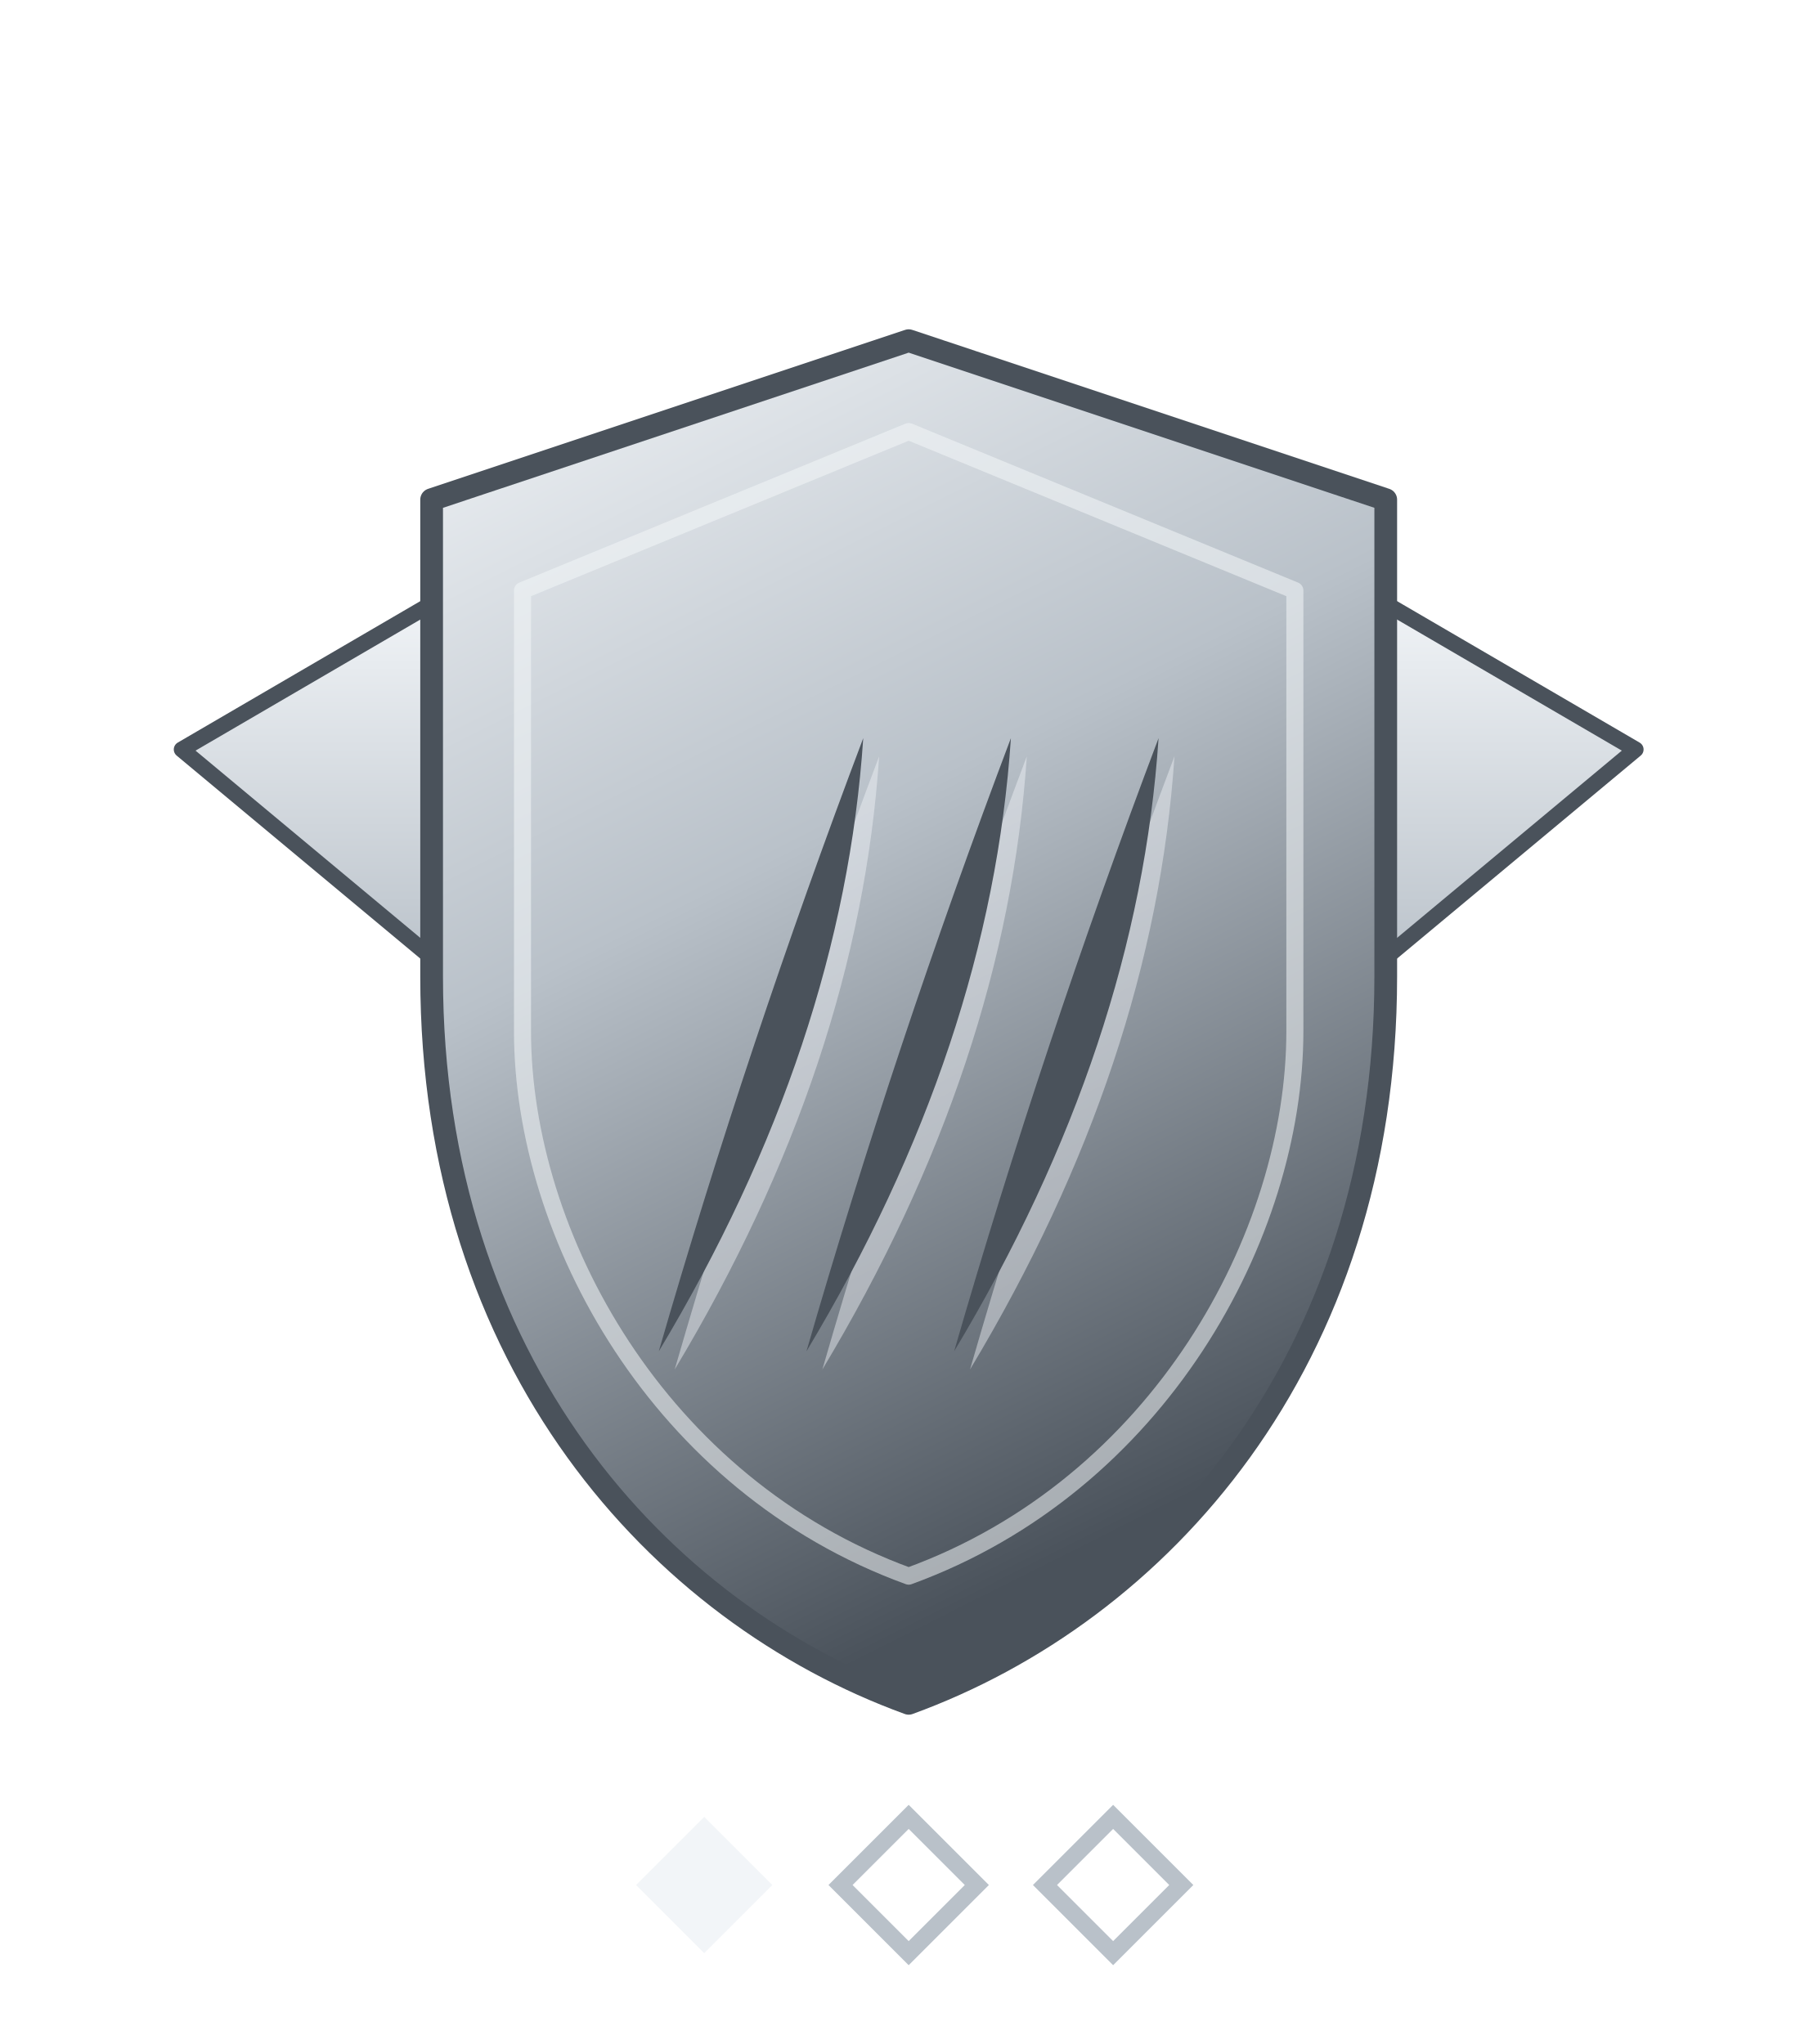
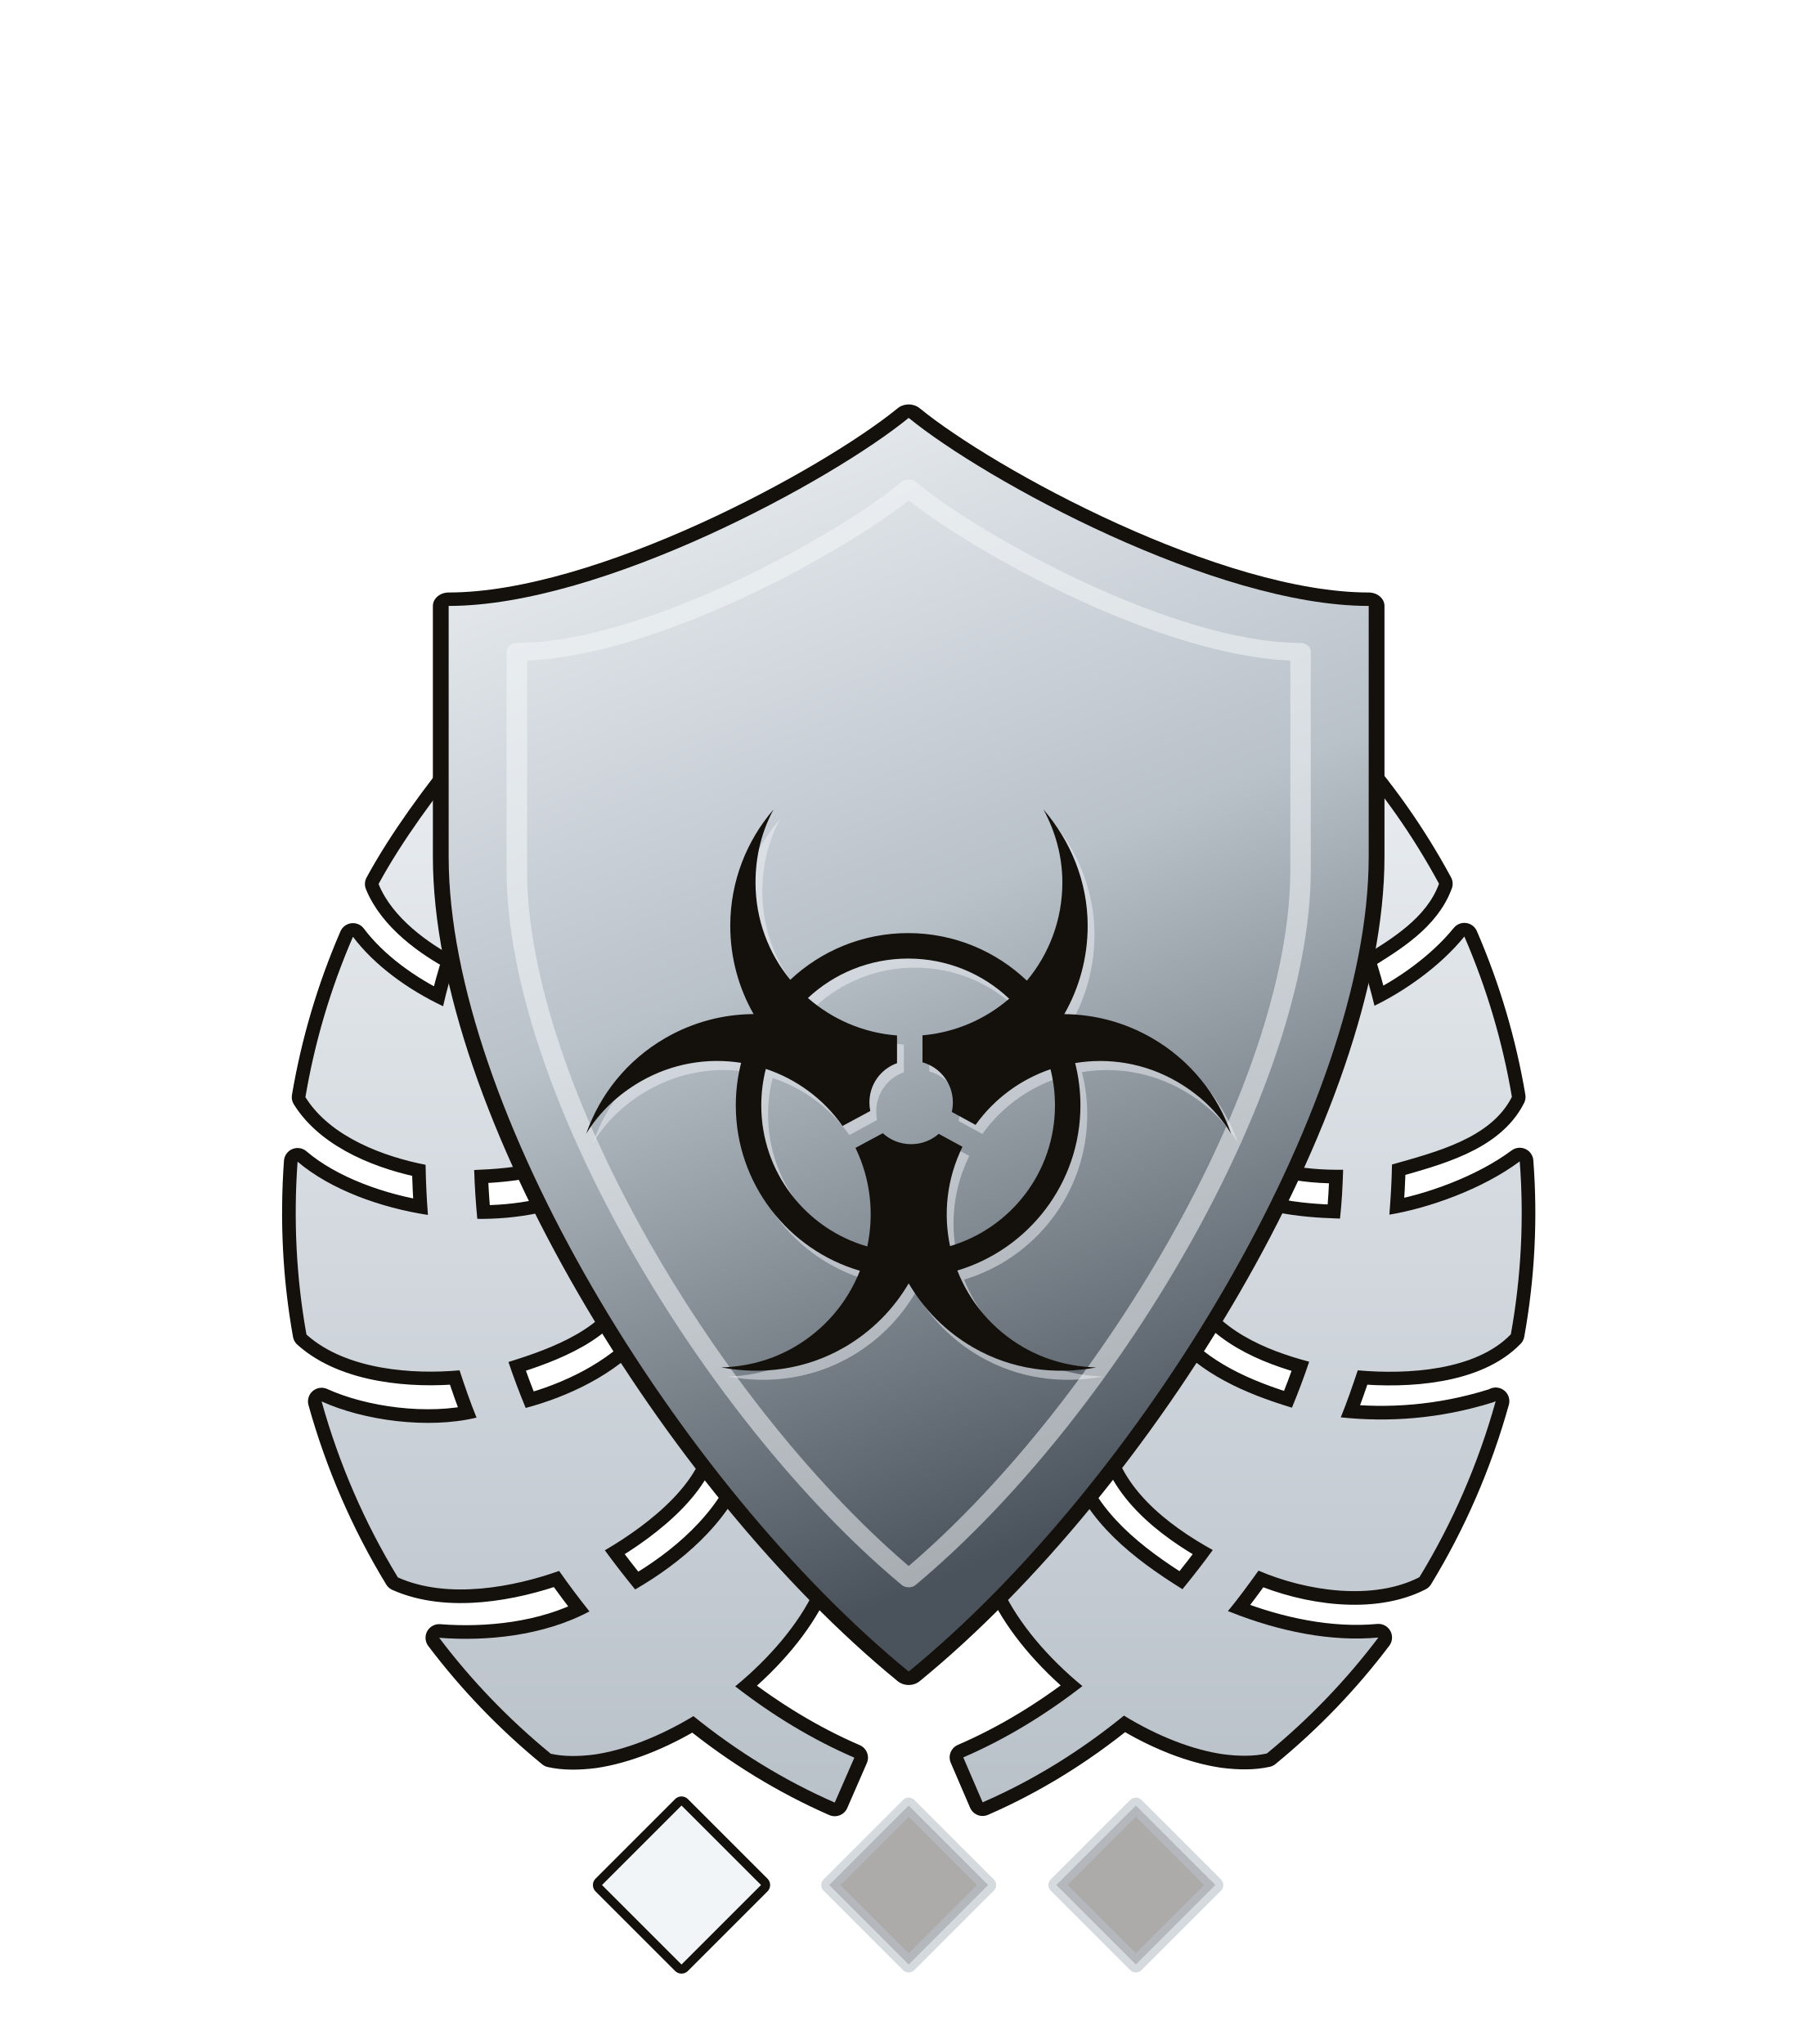
<svg xmlns="http://www.w3.org/2000/svg" viewBox="0 0 160 180" width="160" height="180" role="img" aria-label="Silver III">
  <defs>
-     <linearGradient id="msilver0" x1="0" y1="0" x2="0.35" y2="1">
+     <linearGradient id="msilver0" x1="0" y1="0" x2="0.3" y2="1">
      <stop offset="0" stop-color="#f2f5f8" />
-       <stop offset="0.45" stop-color="#b9c1c9" />
+       <stop offset="0.5" stop-color="#b9c1c9" />
      <stop offset="1" stop-color="#4a525b" />
    </linearGradient>
    <linearGradient id="wsilver0" x1="0" y1="0" x2="0" y2="1">
      <stop offset="0" stop-color="#f2f5f8" />
      <stop offset="1" stop-color="#b9c1c9" />
    </linearGradient>
-     <radialGradient id="hsilver0" cx="0.5" cy="0.48" r="0.5">
-       <stop offset="0.55" stop-color="#b9c1c9" stop-opacity="0.55" />
+     <radialGradient id="rsilver0" cx="0.5" cy="0.5" r="0.5">
+       <stop offset="0.35" stop-color="#f2f5f8" />
+       <stop offset="1" stop-color="#b9c1c9" />
+     </radialGradient>
+     <radialGradient id="hsilver0" cx="0.5" cy="0.5" r="0.5">
+       <stop offset="0.2" stop-color="#b9c1c9" stop-opacity="0.6" />
      <stop offset="1" stop-color="#b9c1c9" stop-opacity="0" />
    </radialGradient>
  </defs>
-   <polygon points="40,52 16,66 40,86" fill="url(#wsilver0)" stroke="#4a525b" stroke-width="1.4" stroke-linejoin="round" />
-   <polygon points="120,52 144,66 120,86" fill="url(#wsilver0)" stroke="#4a525b" stroke-width="1.4" stroke-linejoin="round" />
-   <path d="M80 30 L122 44 V86 C122 120 102 142 80 150 C58 142 38 120 38 86 V44 Z" fill="url(#msilver0)" stroke="#4a525b" stroke-width="2" stroke-linejoin="round" />
-   <path d="M80 38 L114 52 V90.8 C114 108.8 102 130.8 80 138.8 C58 130.8 46 108.8 46 90.8 V52 Z" fill="none" stroke="#f2f5f8" stroke-opacity="0.55" stroke-width="1.5" stroke-linejoin="round" />
-   <path d="M76 65 Q74.2 92 58 119 Q65.8 92 76 65 Z" fill="#f2f5f8" fill-opacity="0.45" transform="translate(1.4 1.6)" />
-   <path d="M76 65 Q74.2 92 58 119 Q65.8 92 76 65 Z" fill="#4a525b" />
-   <path d="M89 65 Q87.2 92 71 119 Q78.8 92 89 65 Z" fill="#f2f5f8" fill-opacity="0.45" transform="translate(1.4 1.6)" />
-   <path d="M89 65 Q87.2 92 71 119 Q78.8 92 89 65 Z" fill="#4a525b" />
-   <path d="M102 65 Q100.2 92 84 119 Q91.8 92 102 65 Z" fill="#f2f5f8" fill-opacity="0.45" transform="translate(1.4 1.6)" />
-   <path d="M102 65 Q100.2 92 84 119 Q91.8 92 102 65 Z" fill="#4a525b" />
-   <polygon points="62,160 68,166 62,172 56,166" fill="#f2f5f8" />
-   <polygon points="80,160 86,166 80,172 74,166" fill="none" stroke="#b9c1c9" stroke-width="1.5" />
-   <polygon points="98,160 104,166 98,172 92,166" fill="none" stroke="#b9c1c9" stroke-width="1.5" />
+   <path transform="translate(80 104) scale(0.23 0.23) translate(-256 -256)" d="M234.7 18.05c-21 .2-38.8 2.5-62 10.2-4.1 2-8.2 4.1-12.2 6.2.8 5.26 3.2 10.77 5.5 14.7-4.9 4.2-9.6 8.4-14.1 12.8-3.7-5.5-6.6-11.4-8.3-17.4-14.2 9.2-27.7 19.6-40.1 31.4 1.9 9.5 9.2 18.21 15.2 24.15-3.7 5.2-7.2 10.4-10.5 15.7-8.22-7.2-15.12-15.5-19.32-24.65C74.97 108.1 61.92 126 53.08 142.3c5.29 13 19.01 22.7 29.8 28.4-2 6.1-3.7 12.2-5.1 18.4-13.5-6.4-26.3-15.7-34.5-26.6-8.7 20.1-14.7 40.7-18.2 61.4 9.63 15.5 30.57 22.9 46 25.9.1 6.4.4 12.8.9 19.2-17.79-2.7-37.26-9.6-49.9-20.4-1.6 22.3-.5 44.5 3.4 66.2 15.25 13.7 41.14 15.3 58.6 13.7 2 6.1 4.1 12.2 6.5 18.1-18.61 4.5-43.29 1.1-59.3-6.2 6.6 23.7 16.4 46.4 29.2 67.4 19.33 8.6 44.52 3.6 61.72-2.5 3.7 5.3 7.6 10.5 11.6 15.5-17.8 9.5-39.9 11.5-57.52 10.1 12.3 16.3 26.62 31.2 42.72 44.4 4.9 1.1 10.5 1.1 16.7.3 11.7-1.7 25.2-7 37.9-14.7 16.7 13.5 34.9 24.7 54.1 33.1l7.5-17.2c-16-6.9-31.3-16.2-45.6-27.3 13.3-10.9 24.3-24 30.2-36.5 4.7-9.7 6.3-18.4 4.5-26.3-10.7-5.7-20.6-12.5-29.5-20.3-7.8 20.8-26.4 36.1-43.5 46-4-4.9-7.9-9.9-11.6-15 16.8-9.8 39.9-27.5 39.1-47.1-8.9-10.3-16.6-21.8-22.9-34.1-12 14-30.7 22.5-46.5 26.7-2.4-5.8-4.6-11.6-6.6-17.6 16.8-5.2 37.9-13 44.1-29.7-4.3-11.5-7.5-23.6-9.7-36-13.8 8.4-32 11.1-46.32 10.9-.6-6.2-1-12.4-1.2-18.7 15.52-.6 33.92-2.5 44.92-14.3-.8-12.6-.5-25.5.9-38.5-13.4 2.8-29 .3-40.42-3.2 1.3-6 2.9-12.1 4.8-18.1 12.82 3.2 27.12 6.7 38.82.8 2.7-13.6 6.7-27.3 12-40.8-9.9-1.8-20.2-6.3-27.7-10.7 3.3-5.3 6.8-10.5 10.5-15.7 8.1 4.2 16.3 8.8 25.2 8.4 5.7-11.6 12.3-22.65 19.5-32.75-5.1-2.7-10-6.4-14.4-10.6 4.4-4.3 9.1-8.5 13.9-12.7 3.8 3.54 8 6.18 12.3 8.2 15.9-18.6 35.9-36.23 49-53.8zm38.4 0c15.4 20.75 33.8 35.63 48.9 53.7 4.6-1.76 9.1-5.23 12.3-8.1 4.9 4.2 9.5 8.4 13.9 12.7-4.4 4.2-9.2 7.9-14.4 10.6 7.3 10.1 13.9 21.05 19.6 32.65 9-.1 18.4-4.4 25.2-8.4 3.7 5.2 7.2 10.4 10.4 15.7-8.8 5.9-18.2 9.6-27.6 10.7 5.3 13.5 9.3 27.2 12 40.8 12.3 5.4 27.3 2.7 38.7-.8 1.9 6 3.5 12.1 4.9 18.1-14.2 3.4-27.3 6.2-40.4 3.3 1.4 12.9 1.6 25.8.8 38.5 11.4 12.3 30.2 14.4 44.9 14.2-.2 6.3-.5 12.5-1.2 18.7-17.1-.5-32.8-2.5-46.3-10.9-2.1 12.4-5.3 24.5-9.6 36.1 8.2 17.4 27.8 25.3 44.1 29.6-2 6-4.2 11.8-6.6 17.6-18.5-5.6-34.9-13-46.6-26.7-6.3 12.4-13.9 23.8-22.9 34.1 1.5 22.4 22.4 37.8 39.2 47.1-3.7 5.1-7.6 10.1-11.6 15-19-11.8-36.6-25.8-43.5-46-9 7.8-18.8 14.6-29.6 20.3-1.8 7.9-.1 16.6 4.5 26.3 6 12.5 17 25.6 30.3 36.5-14.3 11.1-29.6 20.4-45.6 27.3l7.4 17.2c19.3-8.4 37.4-19.6 54.1-33.2 12.7 7.8 26.2 13.1 38 14.8 6.2.8 11.8.8 16.7-.3 16.1-13.2 30.4-28.1 42.7-44.4-18 1.7-37.9-2.3-56.5-9.7-.3-.1-.7-.3-1.1-.4 4.1-5 7.9-10.2 11.7-15.5 18.2 7.8 43.7 11.7 61.6 2.5 12.8-21 22.6-43.7 29.2-67.4-.4.2-.8.4-1.2.5-20.5 6.4-40.1 7.6-58.1 5.7 2.4-5.9 4.5-12 6.5-18 19.1 1.7 45.2.1 58.6-13.8 3.9-21.7 5.1-43.9 3.4-66.2-14.4 10.7-34.9 17.9-49.9 20.4.5-6.4.9-12.8 1-19.2 16.8-4.8 37.9-10 45.9-25.9-3.5-20.7-9.5-41.3-18.2-61.4-9.4 11.6-23.1 21-34.4 26.5-1.5-6.1-3.2-12.2-5.2-18.3 12-7.4 25.1-15.3 29.9-28.4-10.1-18.7-22.2-35.8-35.9-51.05-4.2 9.05-11.1 17.45-19.2 24.65-3.3-5.3-6.8-10.5-10.6-15.7 6.2-7.17 14.2-14.71 15.2-24.15-12.4-11.8-25.8-22.2-40-31.4-1.8 6-4.7 11.9-8.3 17.4-4.5-4.4-9.2-8.6-14.1-12.8 2.7-4.82 4.7-9.62 5.4-14.7-4-2.1-8.1-4.2-12.2-6.2-24.7-8.2-43.3-10.3-66.2-10.2z" fill="url(#wsilver0)" stroke="#14100c" stroke-width="10.44" stroke-linejoin="round" paint-order="stroke" />
+   <path transform="translate(80 92) scale(0.27 0.23) translate(-256 -256)" d="M256 16c25 24 100 72 150 72v96c0 96-75 240-150 312-75-72-150-216-150-312V88c50 0 125-48 150-72z" fill="url(#msilver0)" stroke="#14100c" stroke-width="10.29" stroke-linejoin="round" paint-order="stroke" />
+   <path transform="translate(80 91) scale(0.23 0.2) translate(-256 -256)" d="M256 16c25 24 100 72 150 72v96c0 96-75 240-150 312-75-72-150-216-150-312V88c50 0 125-48 150-72z" fill="none" stroke="#f2f5f8" stroke-opacity="0.55" stroke-width="7.84" stroke-linejoin="round" paint-order="stroke" />
+   <path transform="translate(80.6 96.8) scale(0.12 0.12) translate(-257.15 -247.65)" d="M158.03 41.656c-19.755 22.934-31.78 52.76-31.78 85.406 0 23.544 6.228 45.667 17.125 64.782-22.02.108-44.312 5.78-64.72 17.562-28.266 16.32-48.113 41.64-58.093 70.22 9.484-15.492 23.012-28.562 39.844-38.282 23.238-13.417 49.246-17.604 73.813-13.72-2.547 9.988-3.907 20.45-3.907 31.22 0 57.436 38.516 106.03 91.062 121.375-9.005 22.822-25.49 42.892-48.406 56.124-16.838 9.722-35.253 14.313-53.407 14.78 29.763 5.674 61.89 1.723 90.187-14.624 20.317-11.732 36.307-28.117 47.406-47.03 11.1 18.922 27.08 35.325 47.406 47.06 28.296 16.35 60.422 20.268 90.188 14.595-18.163-.466-36.574-5.03-53.406-14.75-22.99-13.275-39.514-33.43-48.5-56.344 52.175-15.572 90.312-64.01 90.312-121.186 0-10.714-1.356-21.122-3.875-31.063 24.812-4.113 51.127.025 74.626 13.595 16.832 9.725 30.362 22.788 39.844 38.28-9.978-28.58-29.826-53.896-58.094-70.217-20.29-11.718-42.444-17.393-64.344-17.563 10.906-19.12 17.157-41.258 17.157-64.813 0-32.68-12.678-62.462-32.47-85.406 8.668 15.962 13.906 34.184 13.906 53.625 0 27.412-9.775 52.516-26.03 72.032-22.69-21.61-53.39-34.906-87.126-34.906-33.412 0-63.84 13.036-86.47 34.28-15.94-19.424-25.5-44.29-25.5-71.405 0-19.44 4.58-37.662 13.25-53.624zm98.72 109.438c28.748 0 54.833 11.19 74.125 29.47-17.373 14.994-39.375 24.76-63.594 26.874v19.812c12.912 3.6 22.283 15.35 22.283 29.47 0 2.39-.272 4.708-.782 6.936l17.44 9.5c14.018-19.577 33.415-33.477 54.967-40.844 2.14 8.485 3.282 17.372 3.282 26.532 0 48.918-32.41 90.075-76.97 103.28-5.058-23.923-2.37-49.563 9.125-72.905l-17.438-9.5c-5.385 4.726-12.45 7.592-20.25 7.592-8.056 0-15.342-3.05-20.78-8.062l-20.032 10.78c11.2 23.207 13.728 48.628 8.656 72.345-44.973-12.95-77.78-54.324-77.78-103.53 0-9.25 1.163-18.223 3.344-26.783 22.14 7.39 42.055 21.663 56.28 41.875l20.345-10.968c-.414-2.02-.626-4.103-.626-6.25 0-13.38 8.396-24.635 20.25-28.845V207.53c-24.962-1.917-47.63-11.958-65.375-27.5 19.238-17.95 45.074-28.936 73.53-28.936z" fill="#f2f5f8" fill-opacity="0.5" />
+   <path transform="translate(80 96) scale(0.12 0.12) translate(-257.15 -247.65)" d="M158.03 41.656c-19.755 22.934-31.78 52.76-31.78 85.406 0 23.544 6.228 45.667 17.125 64.782-22.02.108-44.312 5.78-64.72 17.562-28.266 16.32-48.113 41.64-58.093 70.22 9.484-15.492 23.012-28.562 39.844-38.282 23.238-13.417 49.246-17.604 73.813-13.72-2.547 9.988-3.907 20.45-3.907 31.22 0 57.436 38.516 106.03 91.062 121.375-9.005 22.822-25.49 42.892-48.406 56.124-16.838 9.722-35.253 14.313-53.407 14.78 29.763 5.674 61.89 1.723 90.187-14.624 20.317-11.732 36.307-28.117 47.406-47.03 11.1 18.922 27.08 35.325 47.406 47.06 28.296 16.35 60.422 20.268 90.188 14.595-18.163-.466-36.574-5.03-53.406-14.75-22.99-13.275-39.514-33.43-48.5-56.344 52.175-15.572 90.312-64.01 90.312-121.186 0-10.714-1.356-21.122-3.875-31.063 24.812-4.113 51.127.025 74.626 13.595 16.832 9.725 30.362 22.788 39.844 38.28-9.978-28.58-29.826-53.896-58.094-70.217-20.29-11.718-42.444-17.393-64.344-17.563 10.906-19.12 17.157-41.258 17.157-64.813 0-32.68-12.678-62.462-32.47-85.406 8.668 15.962 13.906 34.184 13.906 53.625 0 27.412-9.775 52.516-26.03 72.032-22.69-21.61-53.39-34.906-87.126-34.906-33.412 0-63.84 13.036-86.47 34.28-15.94-19.424-25.5-44.29-25.5-71.405 0-19.44 4.58-37.662 13.25-53.624zm98.72 109.438c28.748 0 54.833 11.19 74.125 29.47-17.373 14.994-39.375 24.76-63.594 26.874v19.812c12.912 3.6 22.283 15.35 22.283 29.47 0 2.39-.272 4.708-.782 6.936l17.44 9.5c14.018-19.577 33.415-33.477 54.967-40.844 2.14 8.485 3.282 17.372 3.282 26.532 0 48.918-32.41 90.075-76.97 103.28-5.058-23.923-2.37-49.563 9.125-72.905l-17.438-9.5c-5.385 4.726-12.45 7.592-20.25 7.592-8.056 0-15.342-3.05-20.78-8.062l-20.032 10.78c11.2 23.207 13.728 48.628 8.656 72.345-44.973-12.95-77.78-54.324-77.78-103.53 0-9.25 1.163-18.223 3.344-26.783 22.14 7.39 42.055 21.663 56.28 41.875l20.345-10.968c-.414-2.02-.626-4.103-.626-6.25 0-13.38 8.396-24.635 20.25-28.845V207.53c-24.962-1.917-47.63-11.958-65.375-27.5 19.238-17.95 45.074-28.936 73.53-28.936z" fill="#14100c" />
+   <path d="M60 159 L67 166 L60 173 L53 166 Z" fill="#f2f5f8" stroke="#14100c" stroke-width="1.6" stroke-linejoin="round" paint-order="stroke" />
+   <path d="M80 159 L87 166 L80 173 L73 166 Z" fill="#14100c" fill-opacity="0.35" stroke="#b9c1c9" stroke-opacity="0.6" stroke-width="1.4" stroke-linejoin="round" />
+   <path d="M100 159 L107 166 L100 173 L93 166 Z" fill="#14100c" fill-opacity="0.35" stroke="#b9c1c9" stroke-opacity="0.6" stroke-width="1.4" stroke-linejoin="round" />
</svg>
